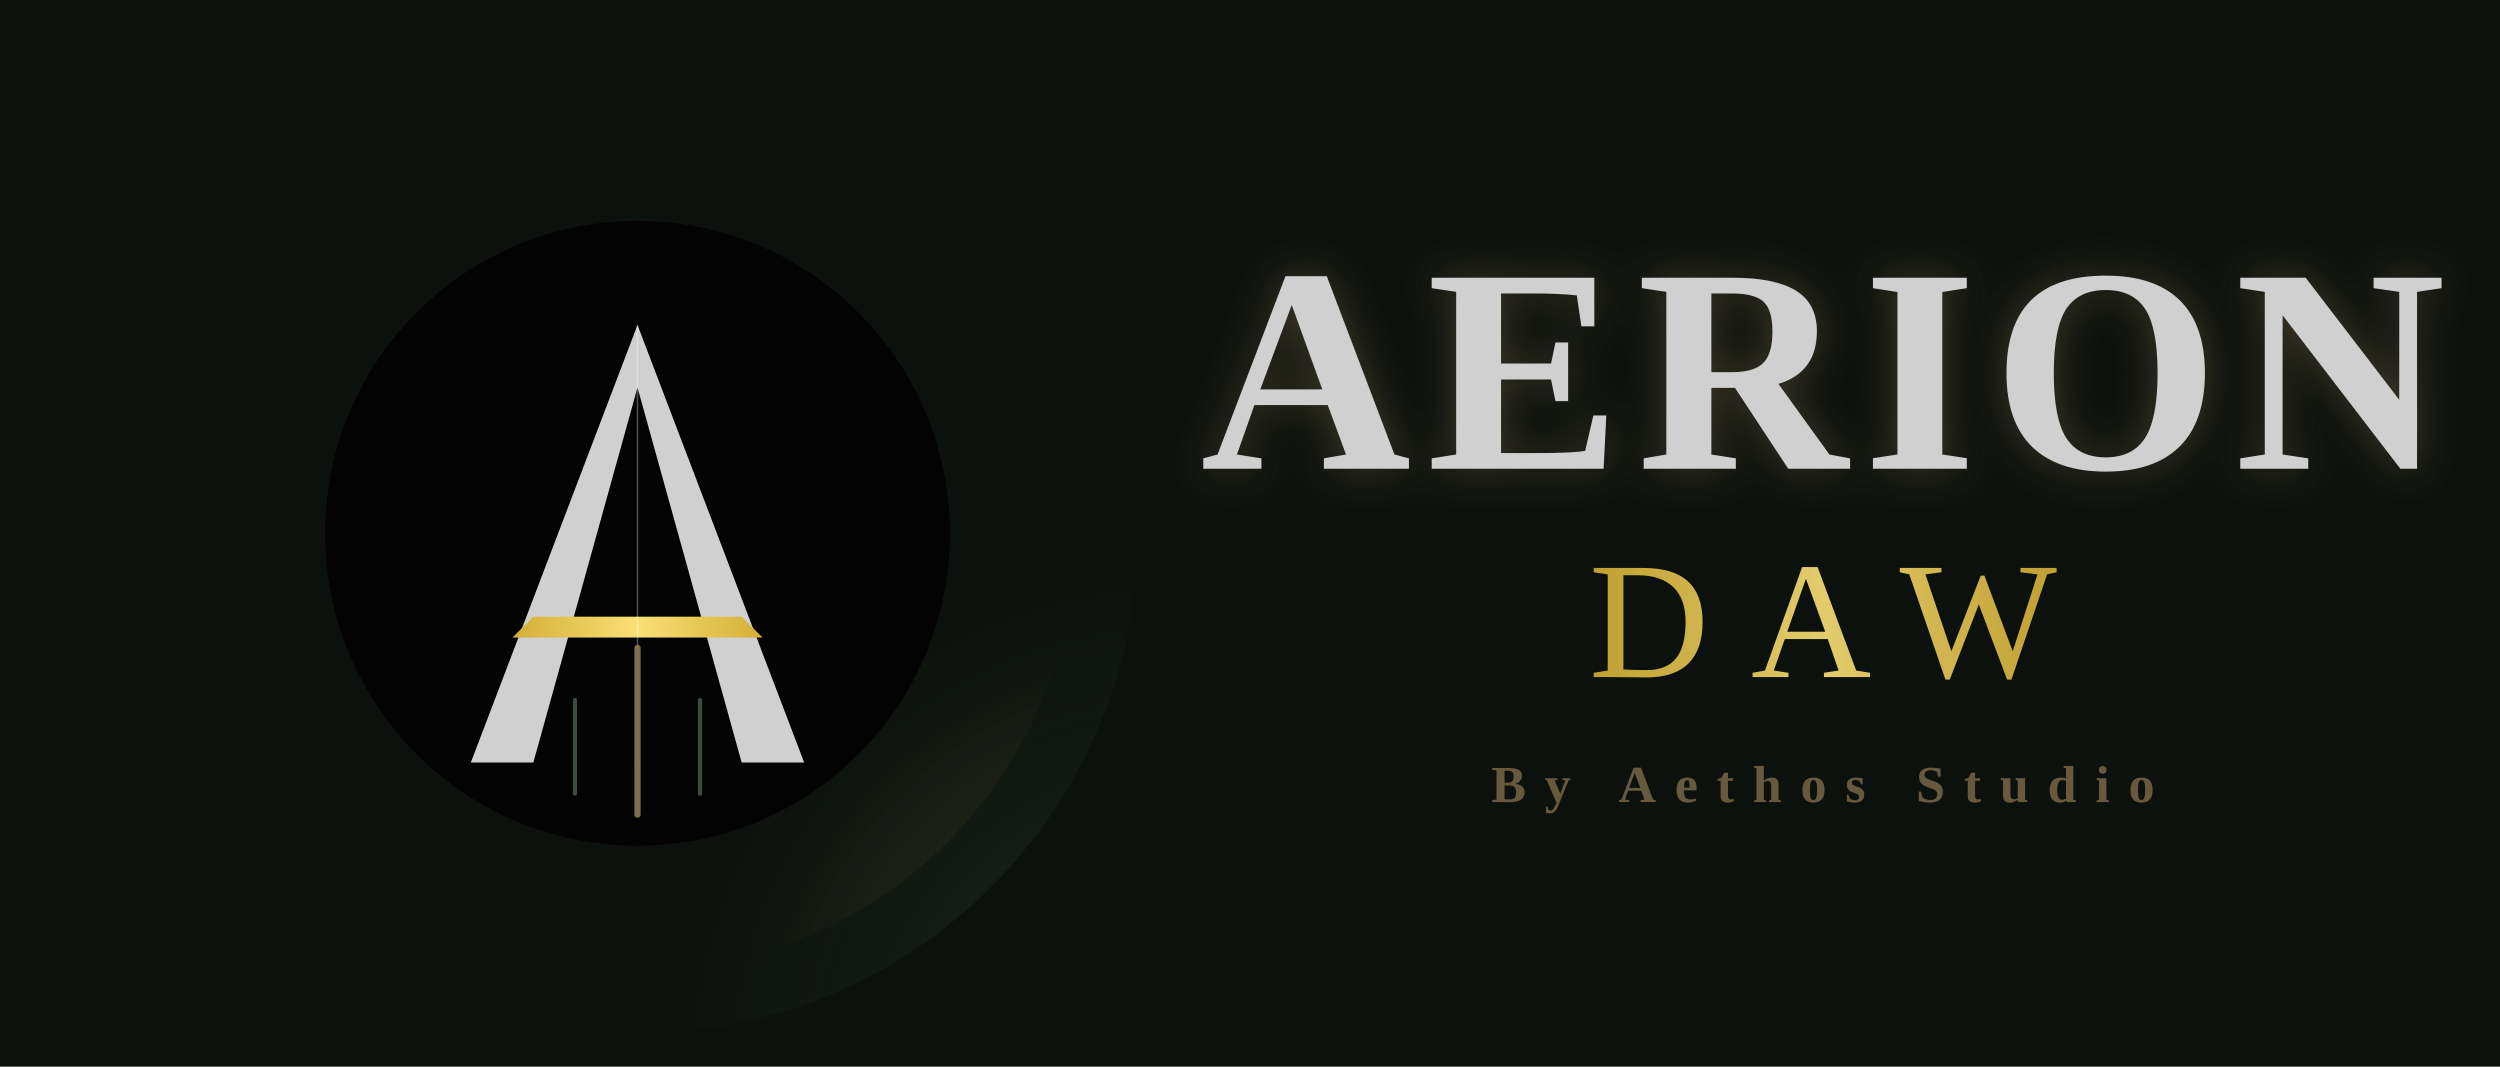
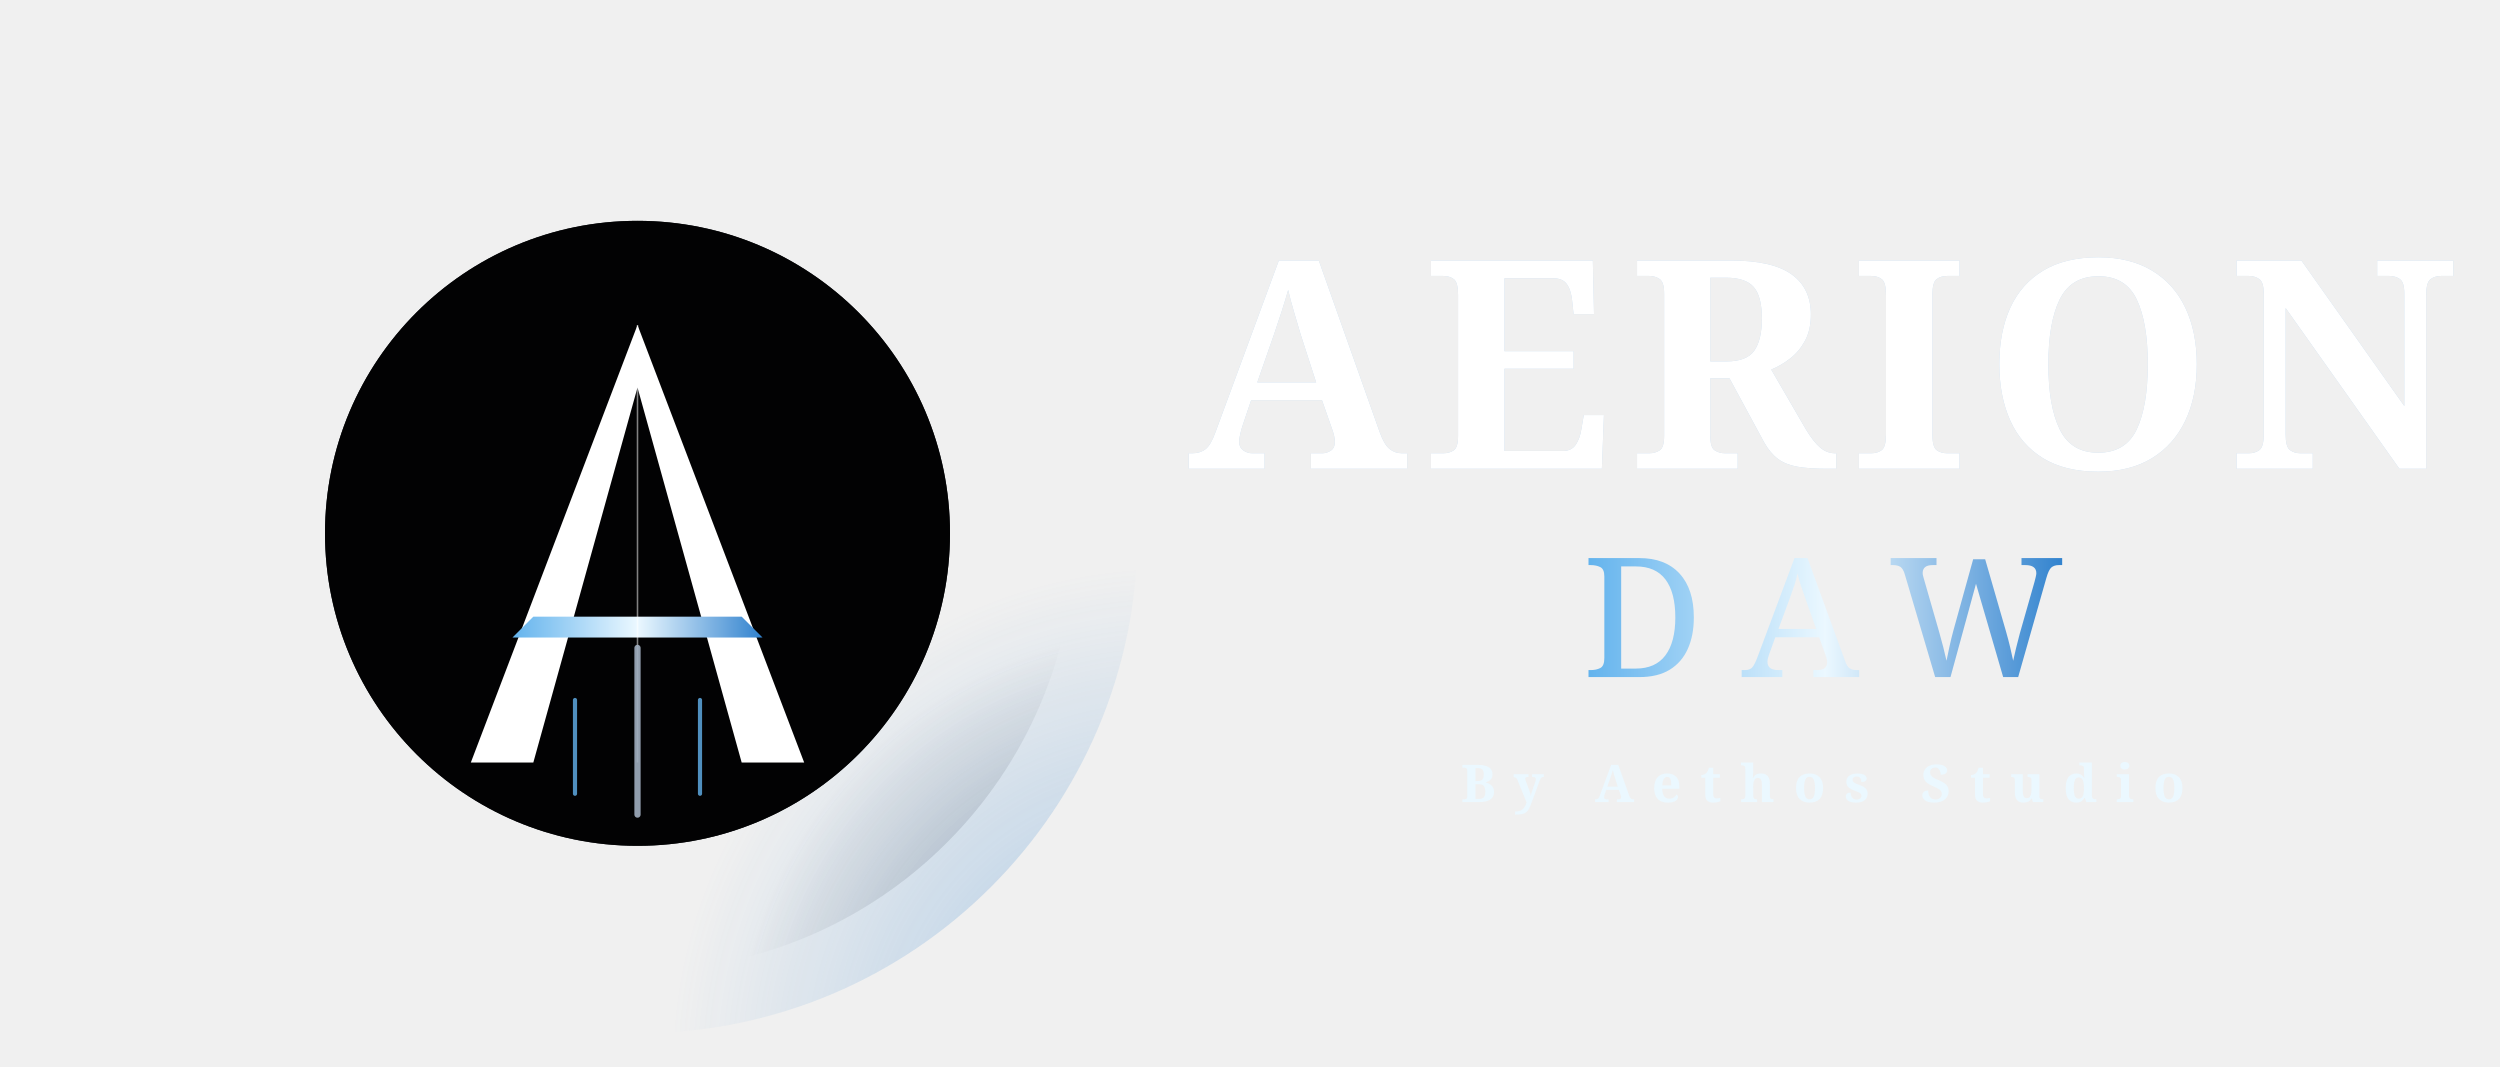
<svg xmlns="http://www.w3.org/2000/svg" width="2400" height="1024" viewBox="0 0 2400 1024" fill="none">
-   <rect width="2400" height="1024" fill="#0d110d" />
  <g transform="translate(612, 512)">
-     <circle cx="0" cy="0" r="480" fill="url(#glow_moss)" fill-opacity="0.4" />
-     <circle cx="0" cy="0" r="420" fill="url(#glow_earth)" fill-opacity="0.5" />
-     <circle cx="0" cy="0" r="360" fill="url(#glow_stone)" fill-opacity="0.6" />
-     <circle cx="0" cy="0" r="300" fill="#151a15" />
+     <circle cx="0" cy="0" r="480" fill="url(#glow_arctic)" fill-opacity="0.4" />
+     <circle cx="0" cy="0" r="420" fill="url(#glow_steel)" fill-opacity="0.5" />
+     <circle cx="0" cy="0" r="360" fill="url(#glow_ice)" fill-opacity="0.6" />
+     <circle cx="0" cy="0" r="300" fill="#11141a" />
    <circle cx="0" cy="0" r="300" fill="url(#core_shadow)" />
    <path d="M0 -200 L-160 220 L-100 220 L0 -140 L100 220 L160 220 Z" fill="url(#iron_gradient_icon)" />
-     <path d="M-100 80 L100 80 L120 100 L-120 100 Z" fill="url(#gold_gradient)" />
-     <path d="M0 -200 L0 220" stroke="#ffffff" stroke-width="1.5" opacity="0.3" />
-     <line x1="-60" y1="160" x2="-60" y2="250" stroke="#4A5D4E" stroke-width="4" stroke-linecap="round" opacity="0.8" />
-     <line x1="60" y1="160" x2="60" y2="250" stroke="#4A5D4E" stroke-width="4" stroke-linecap="round" opacity="0.8" />
-     <line x1="0" y1="110" x2="0" y2="270" stroke="#8C7853" stroke-width="6" stroke-linecap="round" opacity="0.9" />
+     <path d="M-100 80 L100 80 L120 100 L-120 100 Z" fill="url(#ice_accent_gradient)" />
+     <path d="M0 -200 L0 220" stroke="#ffffff" stroke-width="1.5" opacity="0.5" />
+     <line x1="-60" y1="160" x2="-60" y2="250" stroke="#63b3ed" stroke-width="4" stroke-linecap="round" opacity="0.8" />
+     <line x1="60" y1="160" x2="60" y2="250" stroke="#63b3ed" stroke-width="4" stroke-linecap="round" opacity="0.8" />
+     <line x1="0" y1="110" x2="0" y2="270" stroke="#a0aec0" stroke-width="6" stroke-linecap="round" opacity="0.9" />
  </g>
  <g transform="translate(1750, 450)">
-     <text x="0" y="0" text-anchor="middle" font-family="Garamond, 'Times New Roman', serif" font-size="280" font-weight="bold" fill="url(#iron_gradient)" style="letter-spacing: 15px; filter: drop-shadow(0px 0px 20px rgba(140, 120, 83, 0.4));">AERION</text>
-     <text x="0" y="200" text-anchor="middle" font-family="Garamond, 'Times New Roman', serif" font-size="160" font-weight="lighter" fill="url(#gold_gradient)" style="letter-spacing: 40px; opacity: 0.9;">DAW</text>
-     <text x="0" y="320" text-anchor="middle" font-family="Garamond, 'Times New Roman', serif" font-size="50" font-weight="bold" fill="#8C7853" style="letter-spacing: 18px; opacity: 0.7; text-transform: uppercase;">By Aethos Studio</text>
+     <text x="0" y="0" text-anchor="middle" font-family="Garamond, serif" font-size="280" font-weight="bold" fill="#3182ce" opacity="0.3" style="letter-spacing: 15px;">AERION</text>
+     <text x="0" y="0" text-anchor="middle" font-family="Garamond, serif" font-size="280" font-weight="bold" fill="url(#silver_gradient)" style="letter-spacing: 15px;">AERION</text>
+     <text x="0" y="200" text-anchor="middle" font-family="Garamond, serif" font-size="160" font-weight="lighter" fill="url(#ice_accent_gradient)" style="letter-spacing: 40px; opacity: 1.0;">DAW</text>
+     <text x="0" y="320" text-anchor="middle" font-family="Garamond, serif" font-size="50" font-weight="bold" fill="#ebf8ff" style="letter-spacing: 18px; opacity: 1.0; text-transform: uppercase;">By Aethos Studio</text>
  </g>
  <defs>
-     <radialGradient id="glow_moss" cx="512" cy="512" r="480" gradientUnits="userSpaceOnUse">
-       <stop offset="0%" stop-color="#2E4732" />
-       <stop offset="100%" stop-color="#2E4732" stop-opacity="0" />
+     <radialGradient id="glow_arctic" cx="512" cy="512" r="480" gradientUnits="userSpaceOnUse">
+       <stop offset="0%" stop-color="#3182ce" />
+       <stop offset="100%" stop-color="#3182ce" stop-opacity="0" />
    </radialGradient>
-     <radialGradient id="glow_earth" cx="512" cy="512" r="420" gradientUnits="userSpaceOnUse">
-       <stop offset="0%" stop-color="#5D4A31" />
-       <stop offset="100%" stop-color="#5D4A31" stop-opacity="0" />
+     <radialGradient id="glow_steel" cx="512" cy="512" r="420" gradientUnits="userSpaceOnUse">
+       <stop offset="0%" stop-color="#2d3748" />
+       <stop offset="100%" stop-color="#2d3748" stop-opacity="0" />
    </radialGradient>
-     <radialGradient id="glow_stone" cx="512" cy="512" r="360" gradientUnits="userSpaceOnUse">
-       <stop offset="0%" stop-color="#4A4A48" />
-       <stop offset="100%" stop-color="#4A4A48" stop-opacity="0" />
+     <radialGradient id="glow_ice" cx="512" cy="512" r="360" gradientUnits="userSpaceOnUse">
+       <stop offset="0%" stop-color="#63b3ed" />
+       <stop offset="100%" stop-color="#63b3ed" stop-opacity="0" />
    </radialGradient>
    <radialGradient id="core_shadow" cx="512" cy="512" r="300" gradientUnits="userSpaceOnUse">
      <stop offset="60%" stop-color="#000000" stop-opacity="0" />
      <stop offset="100%" stop-color="#000000" stop-opacity="0.9" />
    </radialGradient>
-     <linearGradient id="iron_gradient" x1="0" y1="0" x2="0" y2="1" gradientTransform="rotate(90)">
-       <stop offset="0%" stop-color="#d0d0d0" />
-       <stop offset="50%" stop-color="#707070" />
-       <stop offset="100%" stop-color="#303030" />
+     <linearGradient id="silver_gradient" x1="0" y1="0" x2="0" y2="1" gradientTransform="rotate(90)">
+       <stop offset="0%" stop-color="#ffffff" />
+       <stop offset="50%" stop-color="#a0aec0" />
+       <stop offset="100%" stop-color="#718096" />
    </linearGradient>
    <linearGradient id="iron_gradient_icon" x1="512" y1="280" x2="512" y2="744" gradientUnits="userSpaceOnUse">
-       <stop offset="0%" stop-color="#d0d0d0" />
-       <stop offset="50%" stop-color="#707070" />
-       <stop offset="100%" stop-color="#303030" />
+       <stop offset="0%" stop-color="#ffffff" />
+       <stop offset="50%" stop-color="#a0aec0" />
+       <stop offset="100%" stop-color="#4a5568" />
    </linearGradient>
-     <linearGradient id="copper_gradient" x1="380" y1="620" x2="660" y2="620" gradientUnits="userSpaceOnUse">
-       <stop offset="0%" stop-color="#8C4A32" />
-       <stop offset="50%" stop-color="#B87333" />
-       <stop offset="100%" stop-color="#8C4A32" />
-     </linearGradient>
-     <linearGradient id="gold_gradient" x1="0" y1="0" x2="1" y2="0">
-       <stop offset="0%" stop-color="#D4AF37" />
-       <stop offset="50%" stop-color="#F9E076" />
-       <stop offset="100%" stop-color="#D4AF37" />
+     <linearGradient id="ice_accent_gradient" x1="0" y1="0" x2="1" y2="0">
+       <stop offset="0%" stop-color="#63b3ed" />
+       <stop offset="50%" stop-color="#ebf8ff" />
+       <stop offset="100%" stop-color="#3182ce" />
    </linearGradient>
  </defs>
</svg>
